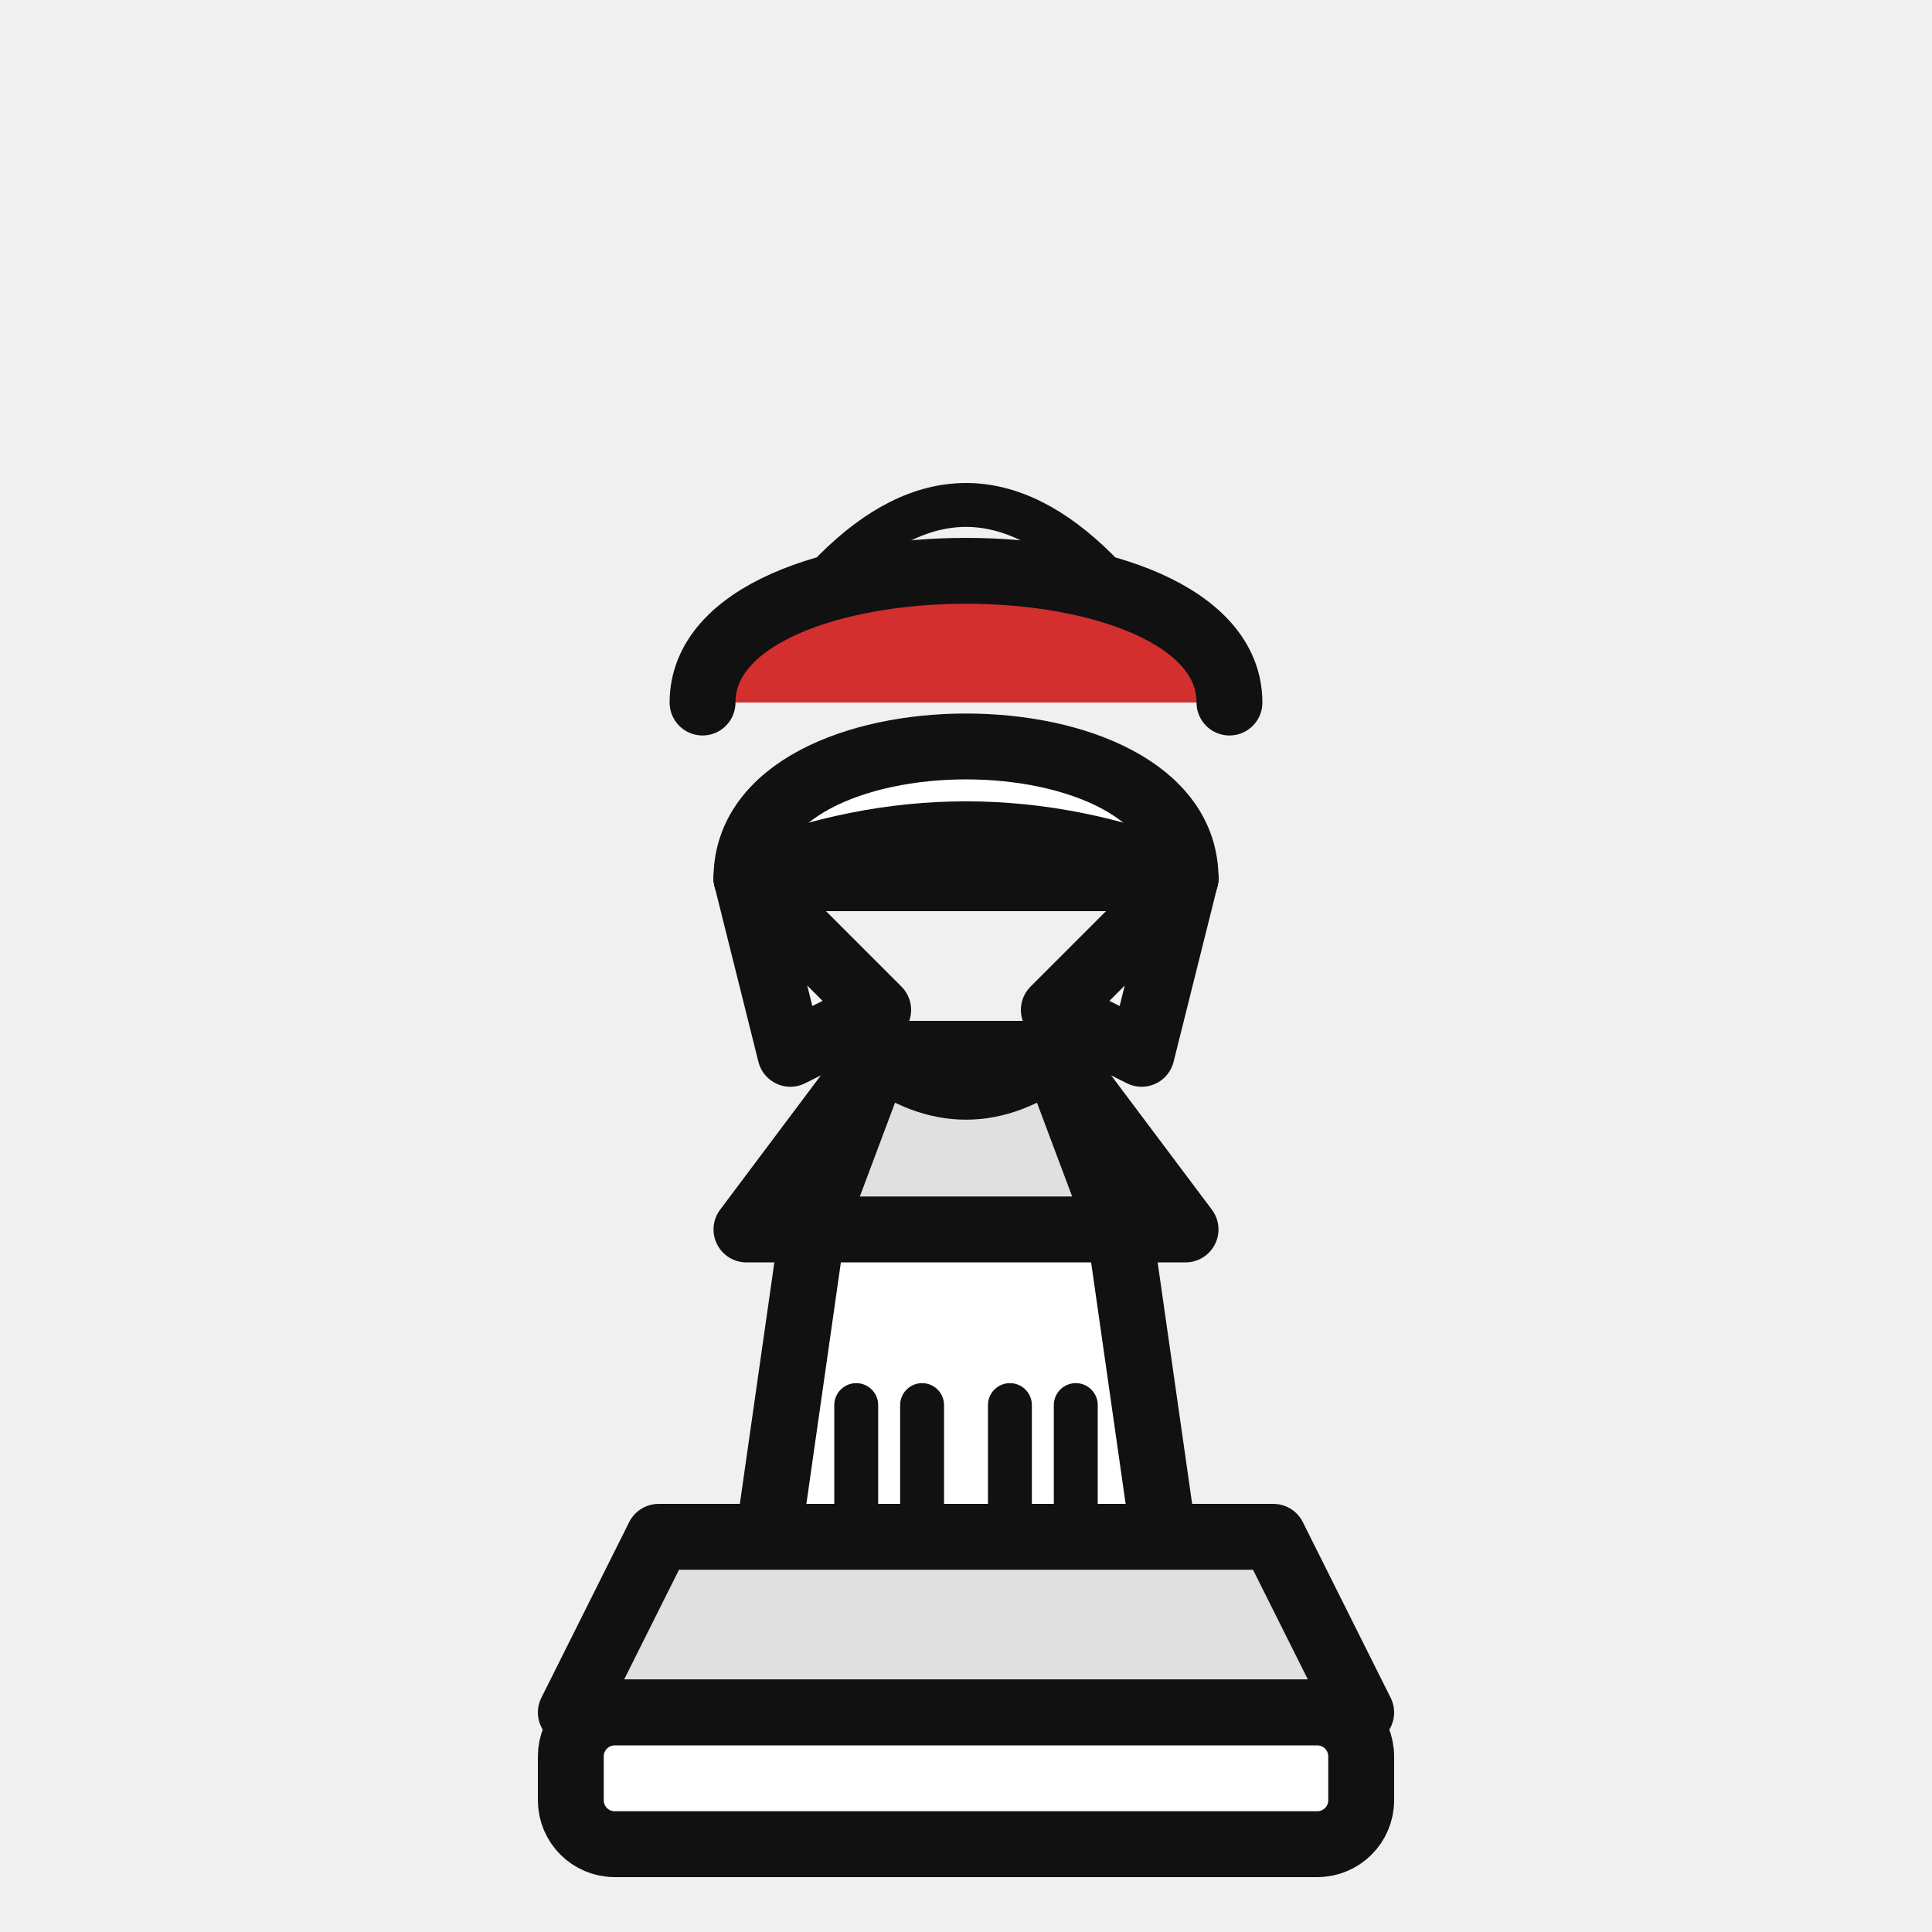
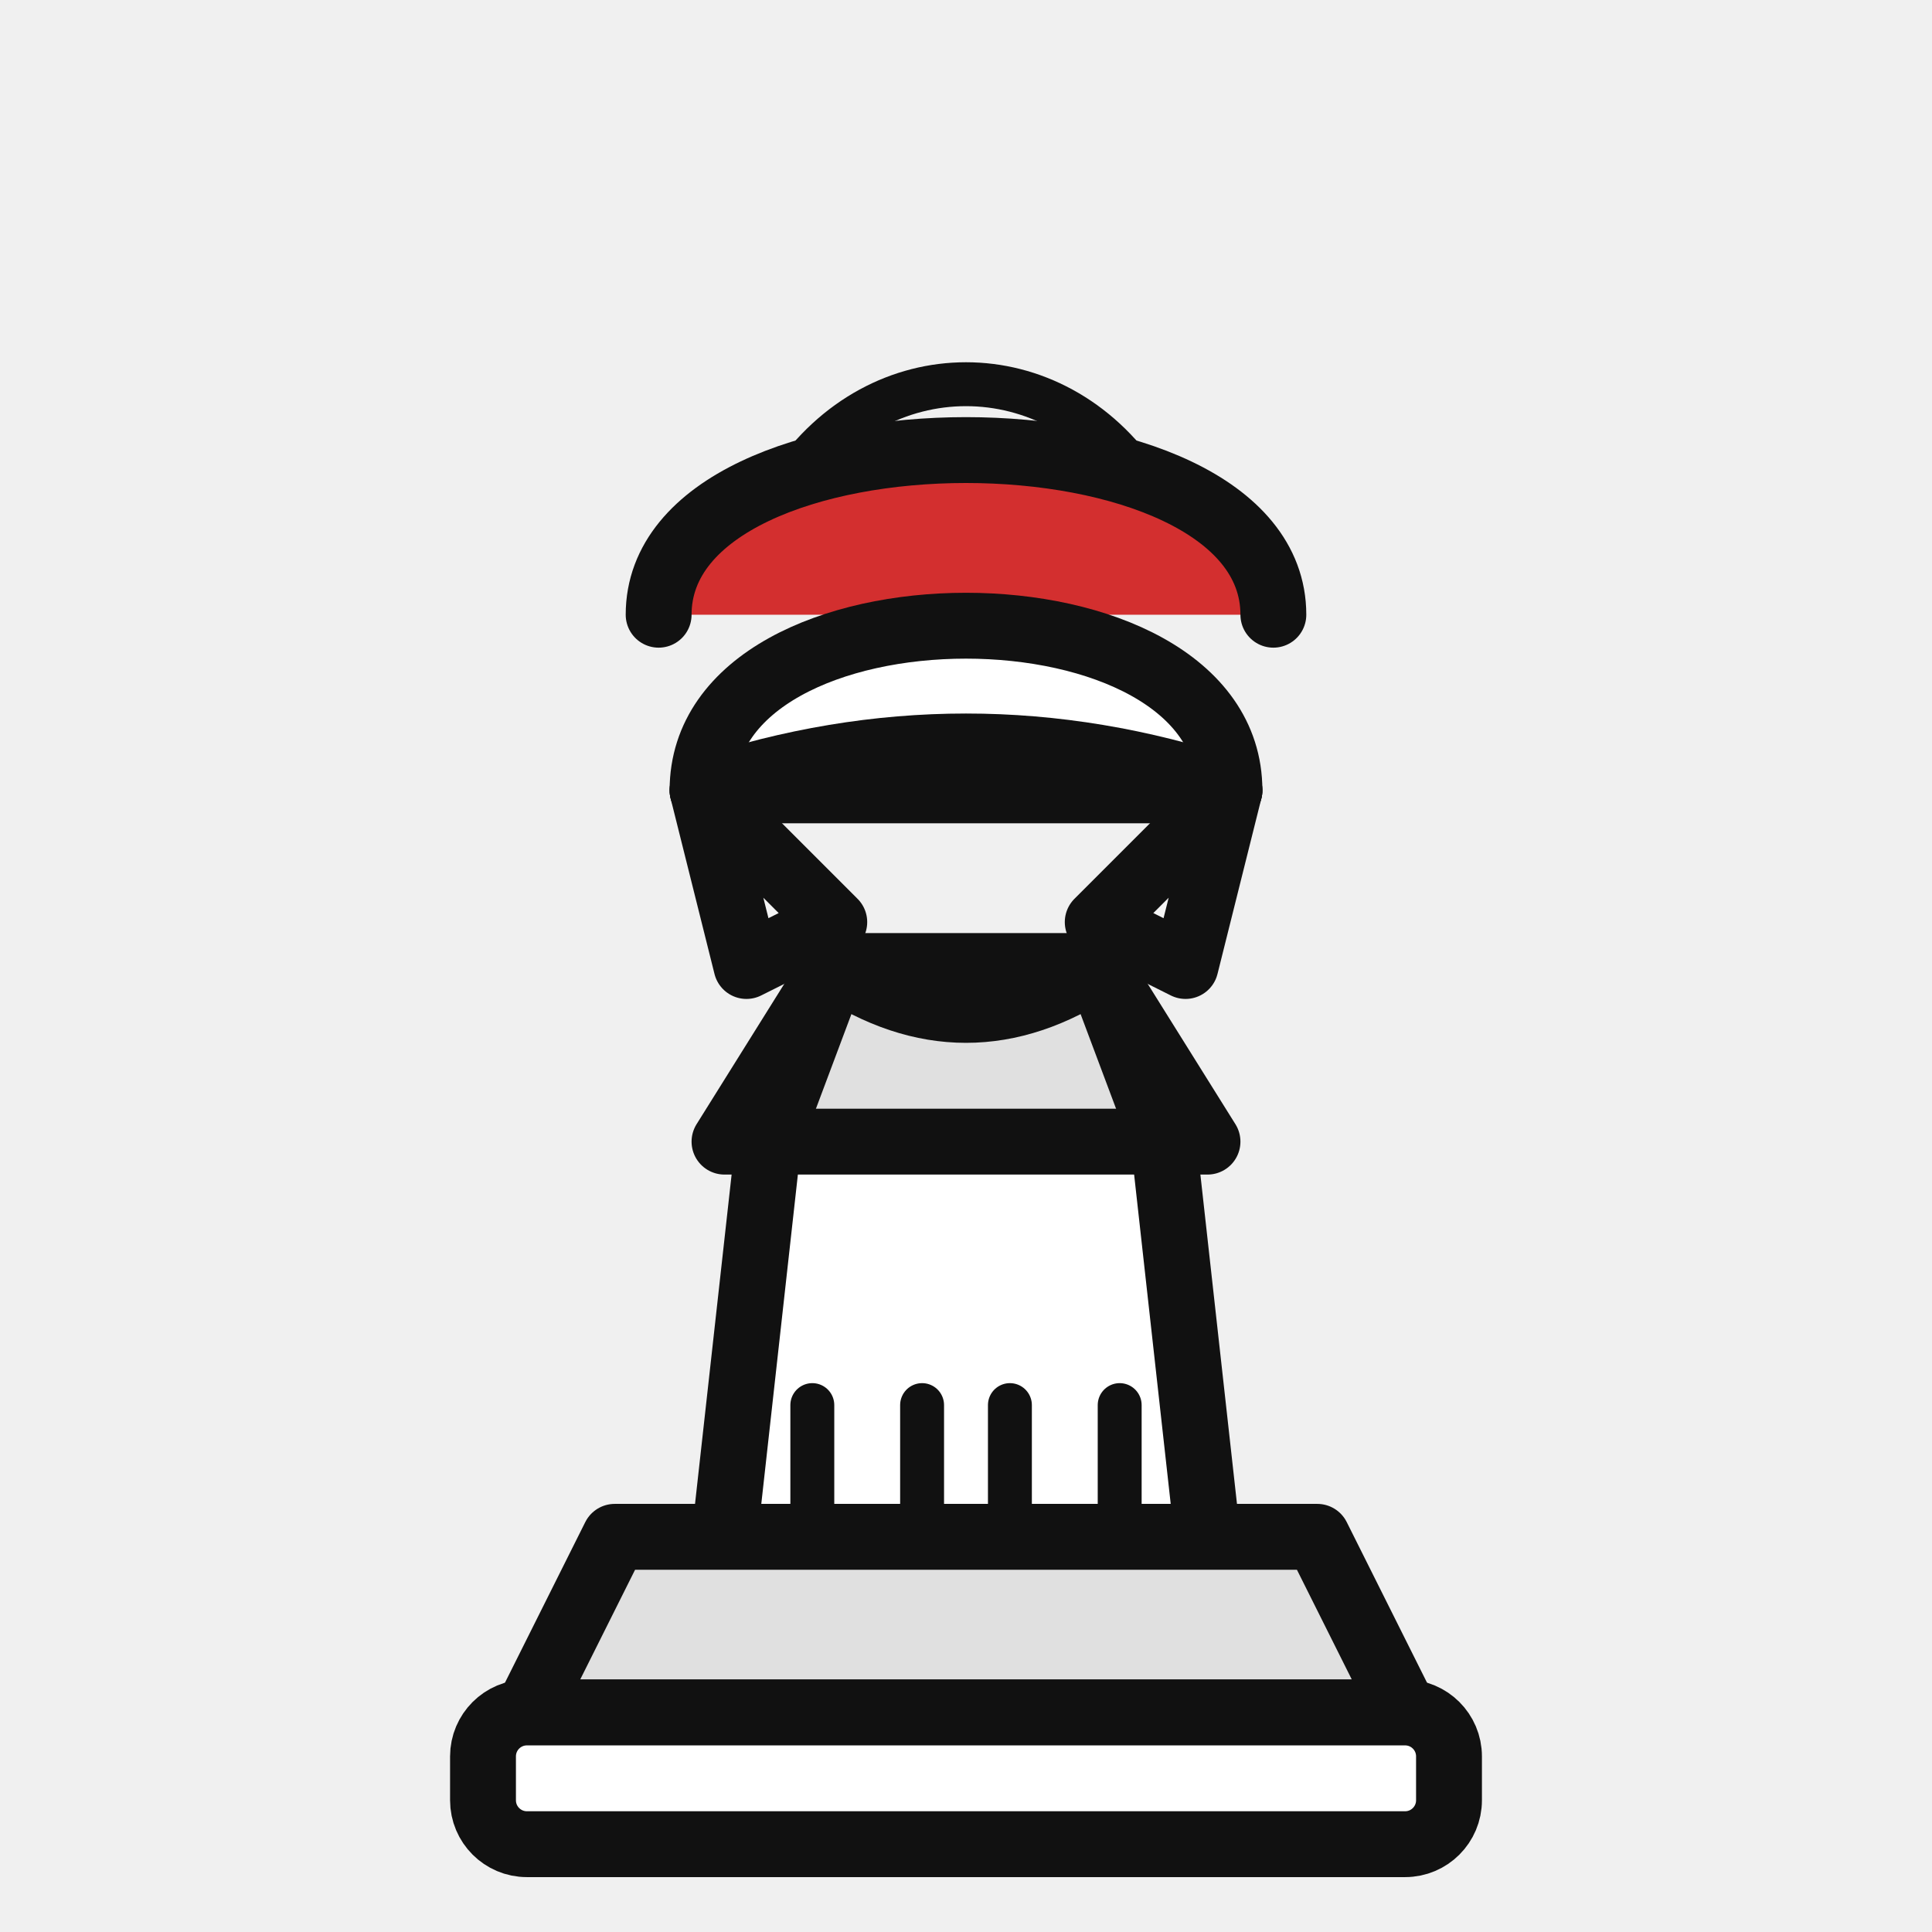
<svg xmlns="http://www.w3.org/2000/svg" viewBox="0 0 44 44" width="100%" height="100%">
  <g fill="none" stroke="#111111" stroke-width="1.5" stroke-linecap="round" stroke-linejoin="round">
-     <path d="M 16 16 C 16 12, 28 12, 28 16" fill="#D32F2F" />
-     <path d="M 19 13 C 21 11, 23 11, 25 13" stroke="#111111" stroke-width="1" />
-     <path d="M 17 20 C 17 16, 27 16, 27 20 Z" fill="#FFFFFF" />
-     <path d="M 17 20 L 18 24 L 20 23 Z" fill="#F5F5F5" />
-     <path d="M 27 20 L 26 24 L 24 23 Z" fill="#F5F5F5" />
-     <path d="M 17 20 Q 22 18 27 20" />
-     <path d="M 20 24 L 17 28 L 27 28 L 24 24 Z" fill="#E53935" />
-     <path d="M 20 24 Q 22 25.5 24 24 L 25.5 28 Q 22 29.5 18.5 28 Z" fill="#E0E0E0" />
-     <path d="M 18.5 28 L 17.5 35 L 26.5 35 L 25.5 28 Z" fill="#FFFFFF" />
-     <path d="M 19.5 32 L 19.5 35 M 21 32 L 21 35 M 23 32 L 23 35 M 24.5 32 L 24.5 35" stroke="#111111" stroke-width="1" />
-     <path d="M 15 35 L 29 35 L 31 39 L 13 39 Z" fill="#E0E0E0" />
-     <rect x="13" y="39" width="18" height="3" rx="1" fill="#FFFFFF" />
+     <path d="M 15 14 C 15 9, 29 9, 29 14" fill="#D32F2F" />
+     <path d="M 18 11 C 20 8, 24 8, 26 11" stroke="#111111" stroke-width="1" />
+     <path d="M 16 18 C 16 13, 28 13, 28 18 Z" fill="#FFFFFF" />
+     <path d="M 16 18 L 17 22 L 19 21 Z" fill="#F5F5F5" />
+     <path d="M 28 18 L 27 22 L 25 21 Z" fill="#F5F5F5" />
+     <path d="M 16 18 Q 22 16 28 18" />
+     <path d="M 19 22 L 16.5 26 L 27.5 26 L 25 22 Z" fill="#E53935" />
+     <path d="M 19 22 Q 22 24 25 22 L 26.5 26 Q 22 27.5 17.5 26 Z" fill="#E0E0E0" />
+     <path d="M 17.5 26 L 16.5 35 L 27.5 35 L 26.5 26 Z" fill="#FFFFFF" />
+     <path d="M 18.5 32 L 18.5 35 M 21 32 L 21 35 M 23 32 L 23 35 M 25.5 32 L 25.5 35" stroke="#111111" stroke-width="1" />
+     <path d="M 14 35 L 30 35 L 32 39 L 12 39 Z" fill="#E0E0E0" />
+     <rect x="11" y="39" width="22" height="3" rx="1" fill="#FFFFFF" />
  </g>
</svg>
